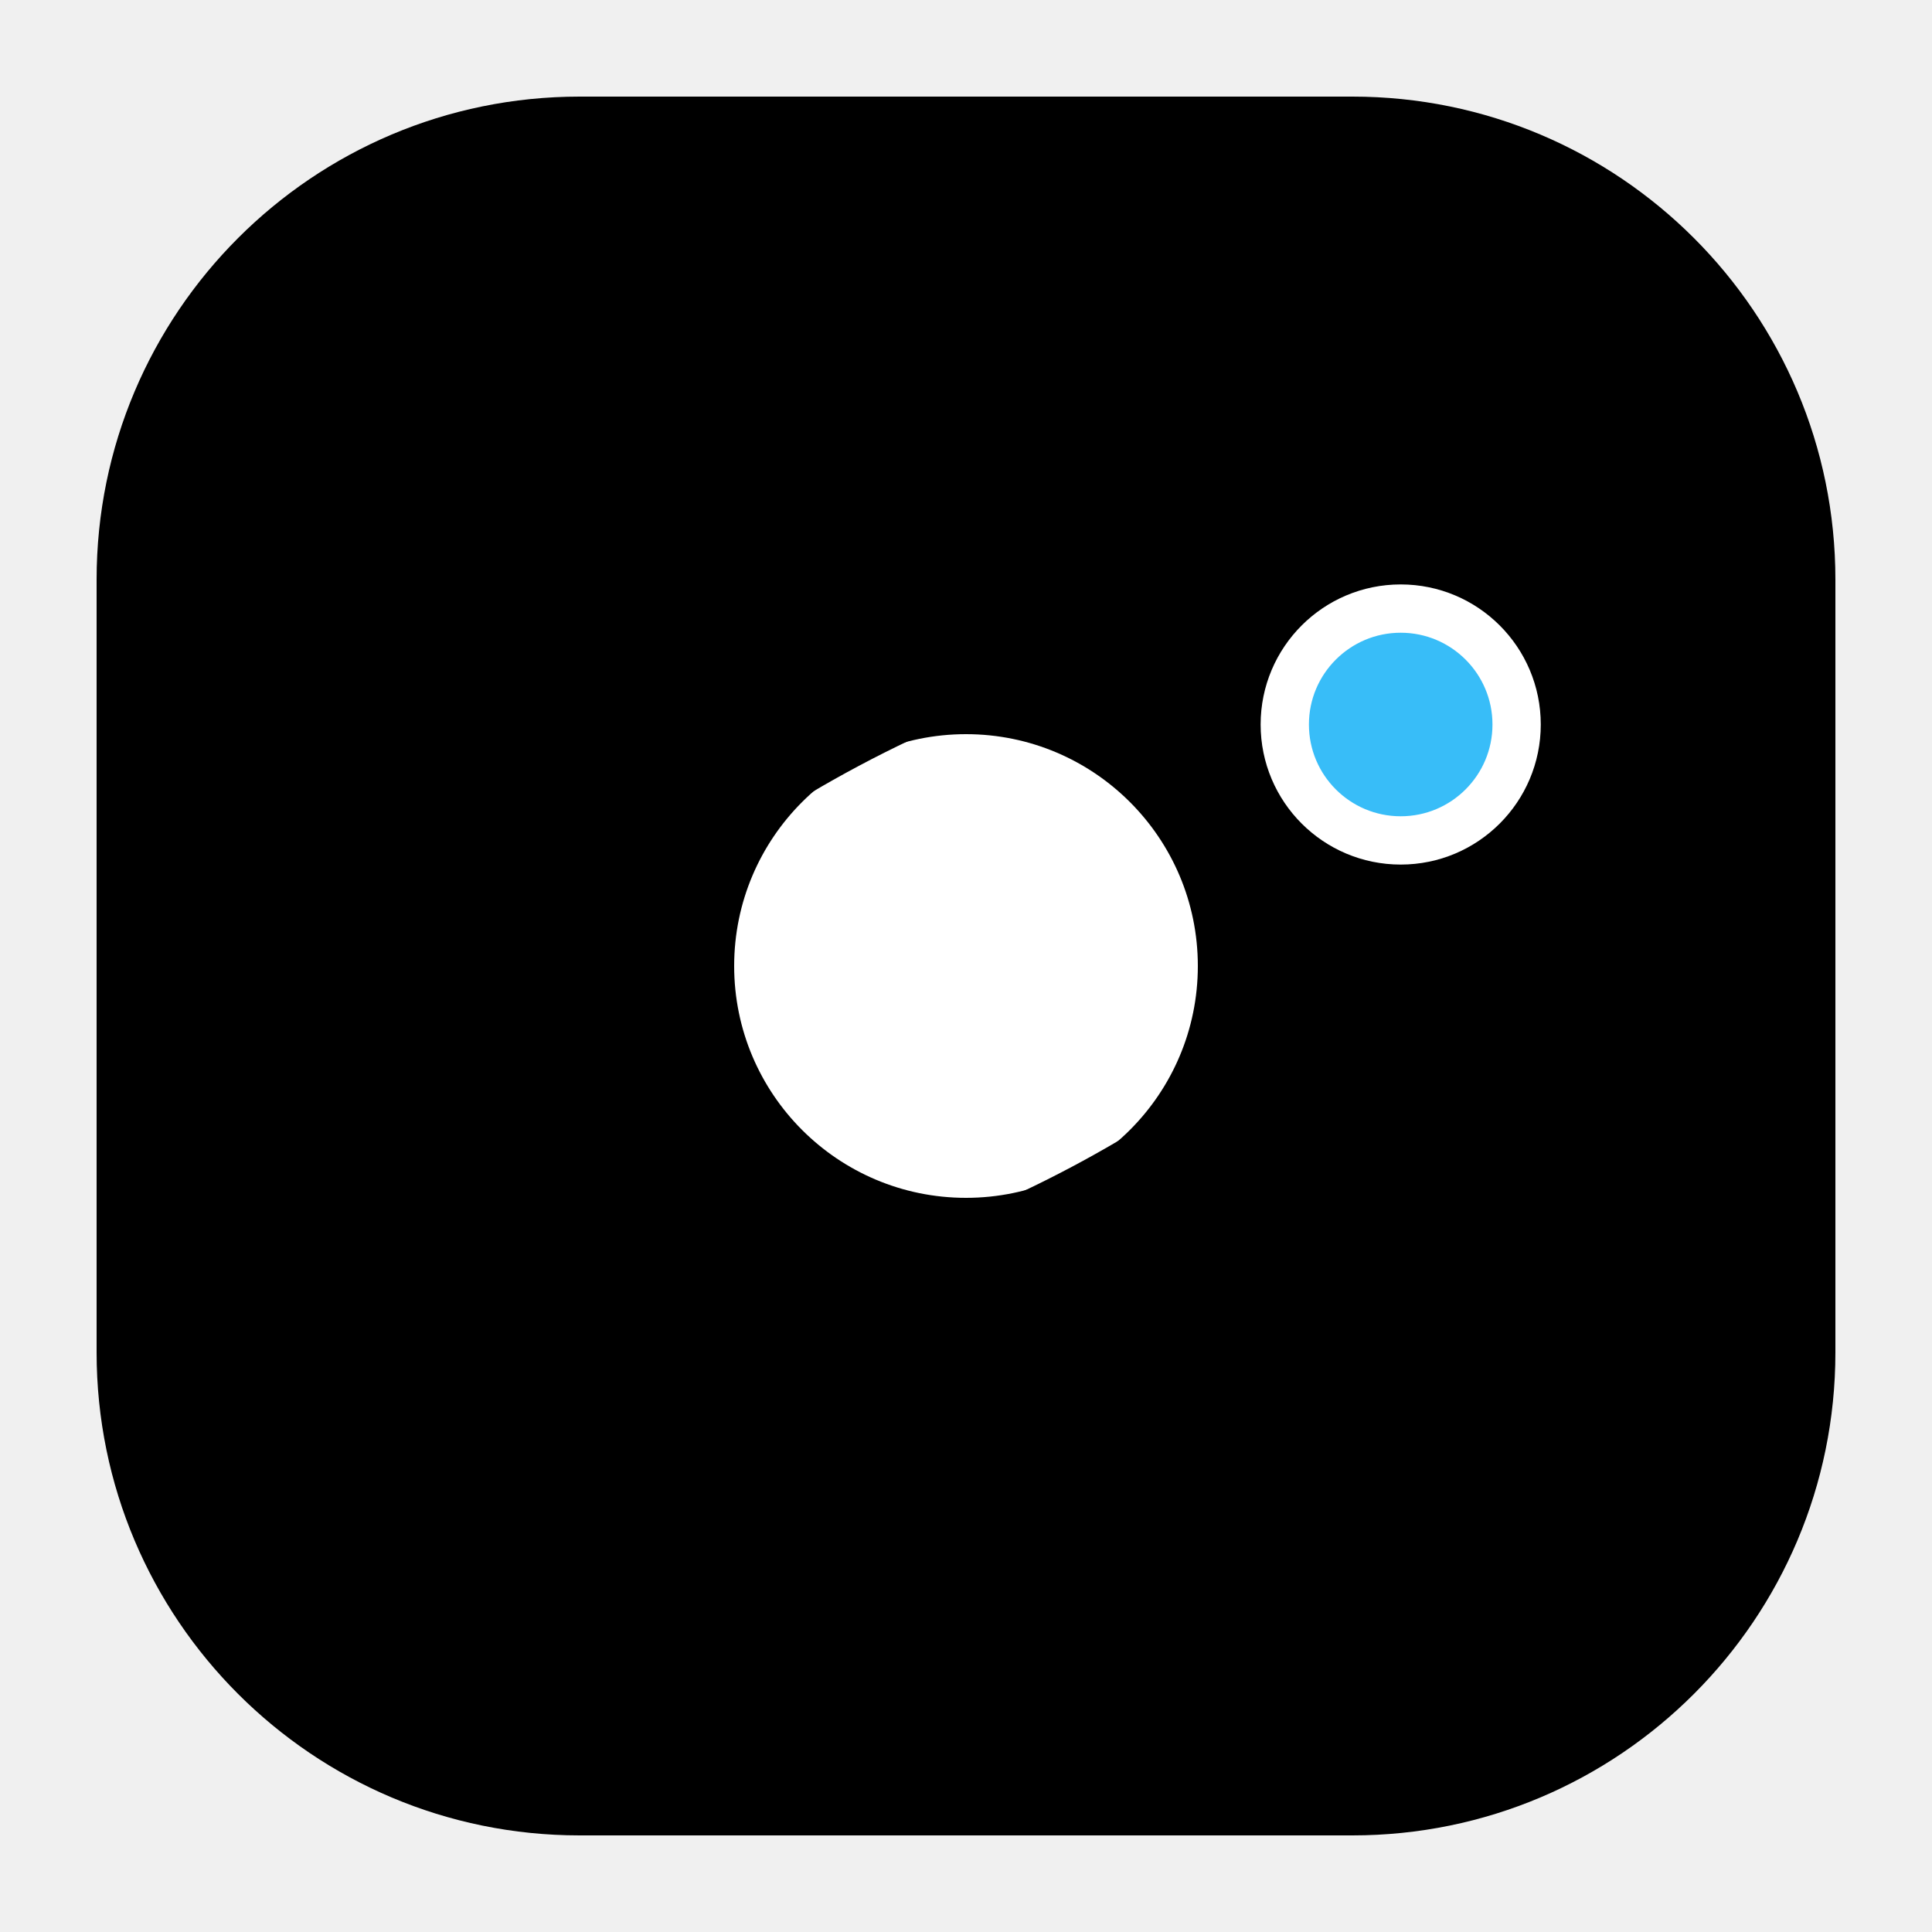
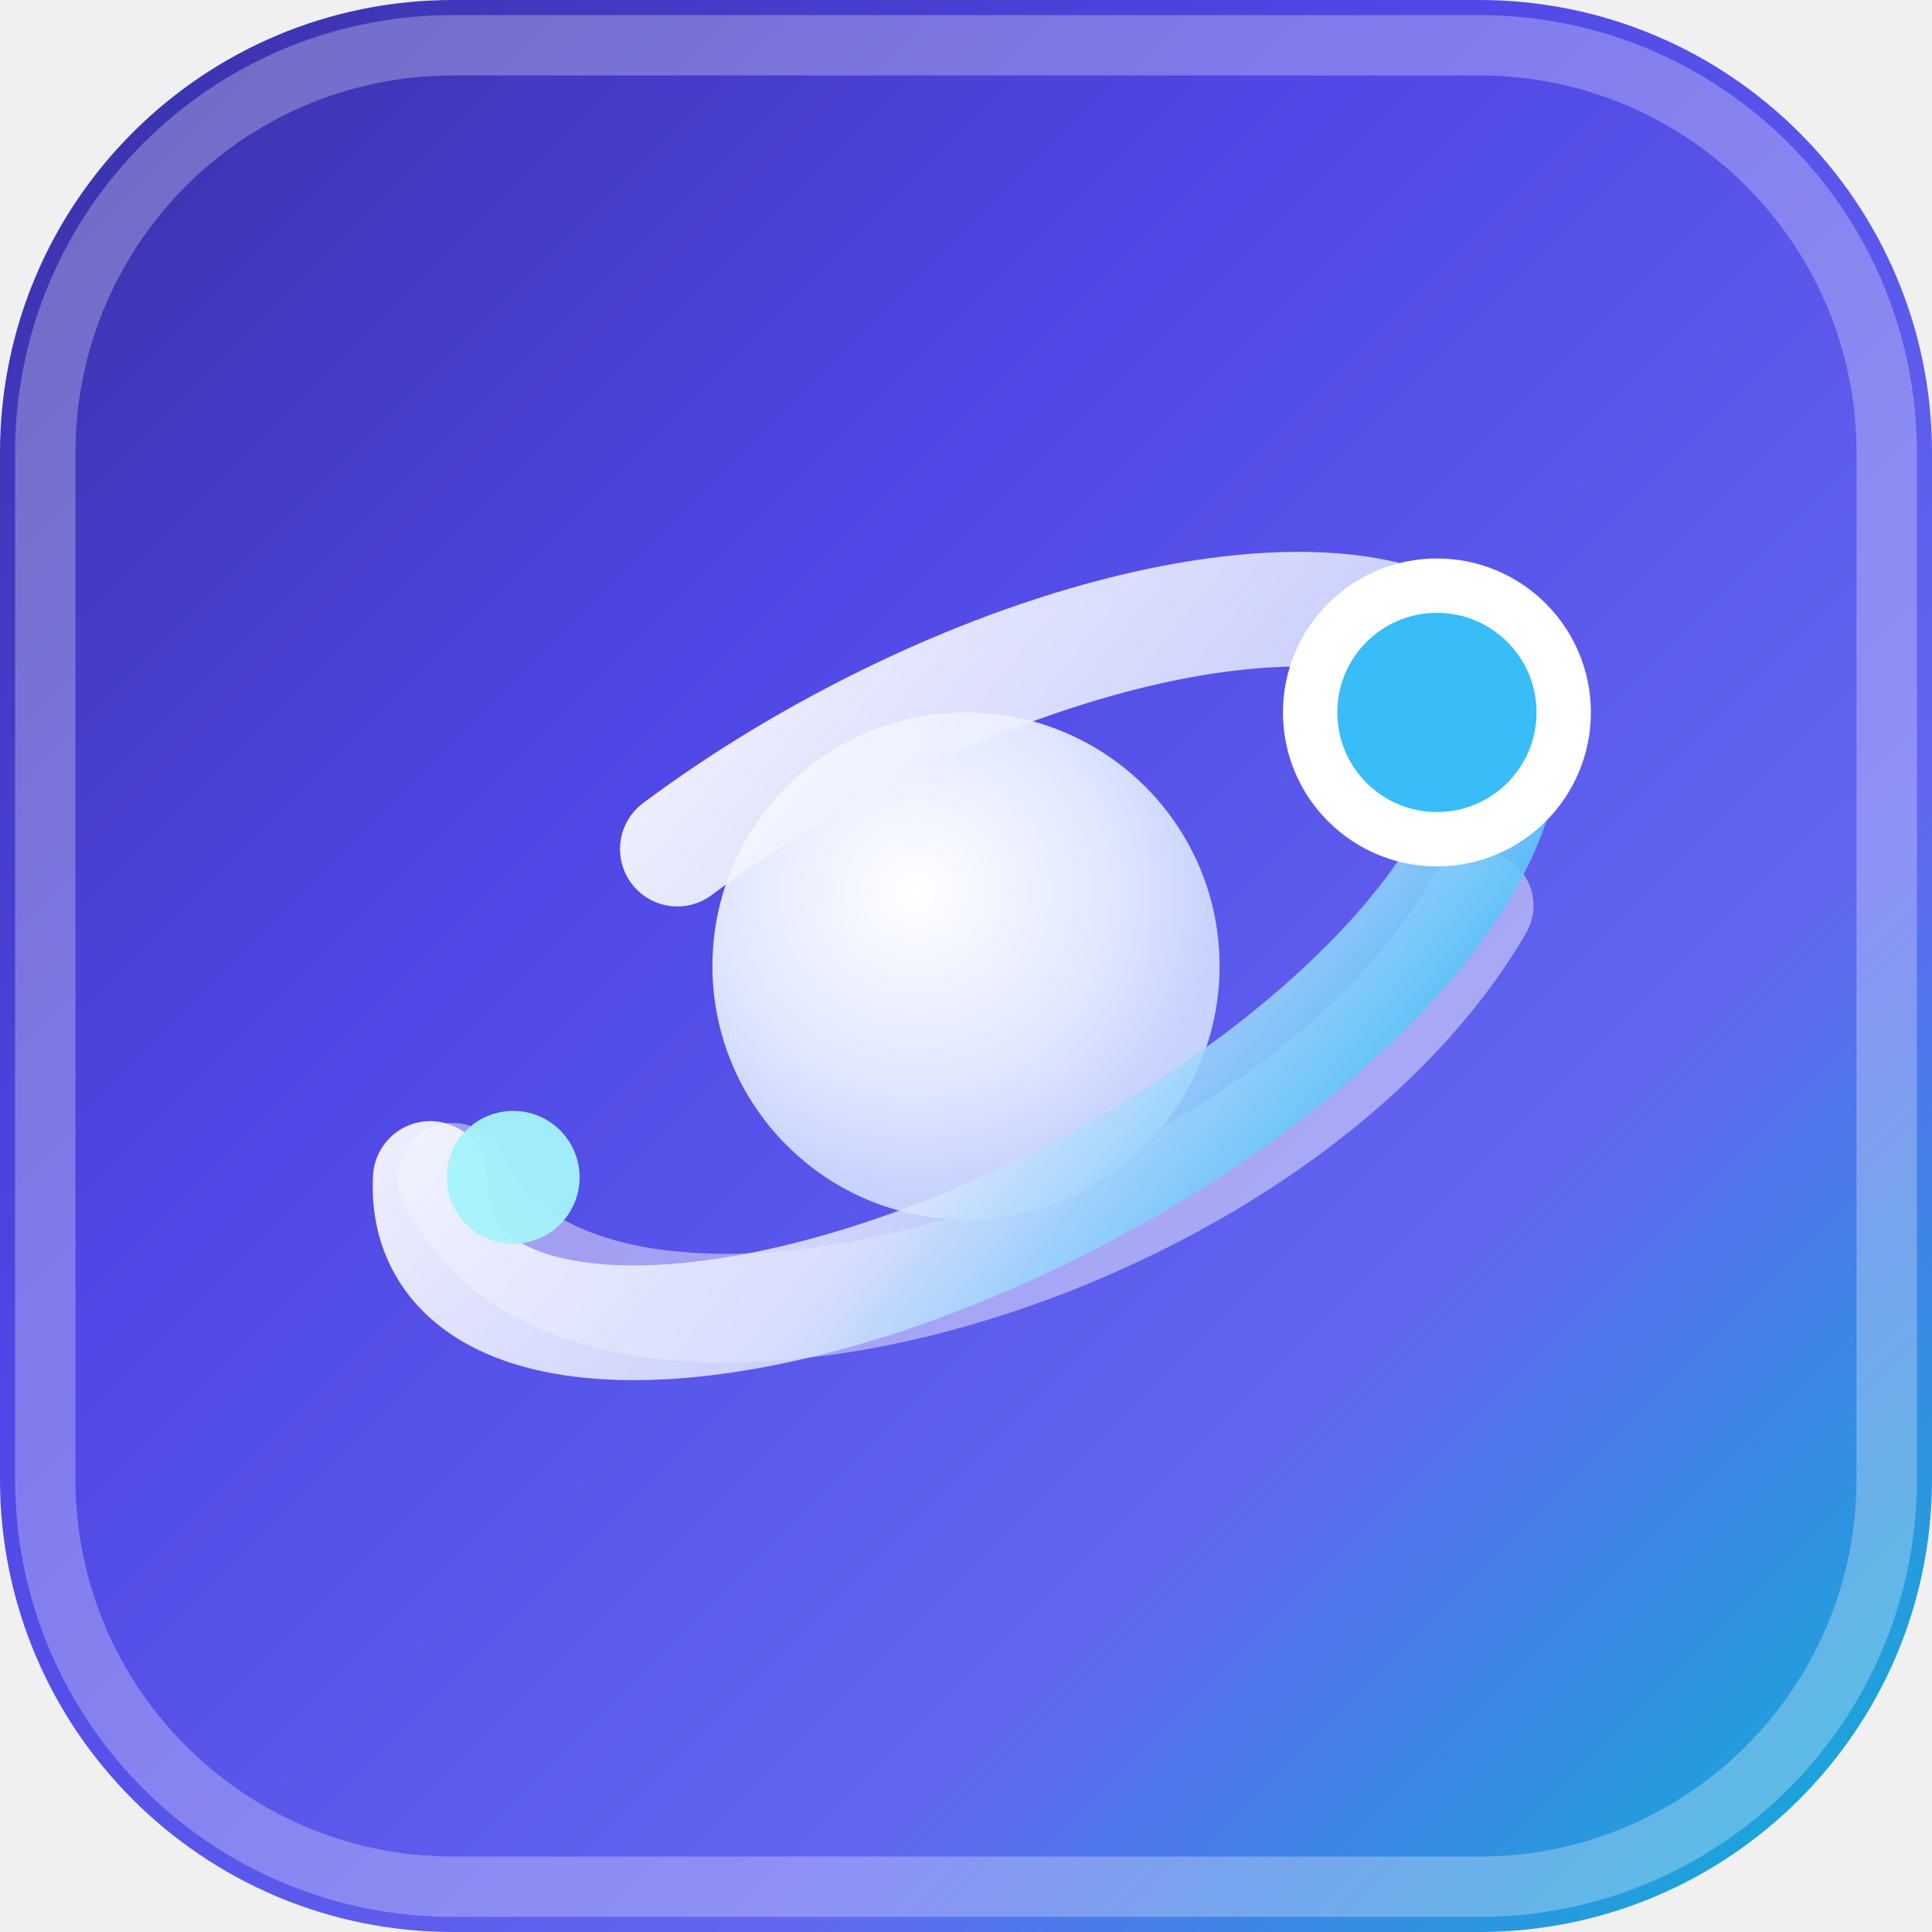
- <svg xmlns="http://www.w3.org/2000/svg" width="40" height="40" viewBox="0 0 40 40" fill="none">
+ <svg xmlns="http://www.w3.org/2000/svg" viewBox="0 0 32 32" width="32" height="32" fill="none">
  <defs>
-     <linearGradient id="orbitFaviconBg" x1="0%" y1="0%" x2="100%" y2="100%">
-       <stop offset="0%" stopColor="#4f46e5" />
-       <stop offset="50%" stopColor="#6366f1" />
-       <stop offset="100%" stopColor="#06b6d4" />
+     <linearGradient id="jobOrbitBg" x1="0%" y1="0%" x2="100%" y2="100%">
+       <stop offset="0%" stop-color="#3730a3" />
+       <stop offset="35%" stop-color="#4f46e5" />
+       <stop offset="70%" stop-color="#6366f1" />
+       <stop offset="100%" stop-color="#06b6d4" />
    </linearGradient>
-     <linearGradient id="orbitFaviconRing" x1="0%" y1="0%" x2="100%" y2="100%">
-       <stop offset="0%" stopColor="#ffffff" />
-       <stop offset="100%" stopColor="#38bdf8" />
+     <linearGradient id="orbitTrajectory" x1="0%" y1="0%" x2="100%" y2="100%">
+       <stop offset="0%" stop-color="#ffffff" stop-opacity="0.95" />
+       <stop offset="60%" stop-color="#e0e7ff" stop-opacity="0.85" />
+       <stop offset="100%" stop-color="#38bdf8" stop-opacity="0.9" />
    </linearGradient>
+     <radialGradient id="coreGlow" cx="40%" cy="35%" r="60%">
+       <stop offset="0%" stop-color="#ffffff" />
+       <stop offset="65%" stop-color="#e0e7ff" />
+       <stop offset="100%" stop-color="#c7d2fe" />
+     </radialGradient>
  </defs>
-   <rect x="2" y="2" width="36" height="36" rx="10" fill="url(#orbitFaviconBg)" />
-   <circle cx="20" cy="20" r="4.8" fill="#ffffff" />
-   <ellipse cx="20" cy="20" rx="11.5" ry="5.2" transform="rotate(-28 20 20)" stroke="url(#orbitFaviconRing)" strokeWidth="2" strokeLinecap="round" strokeDasharray="28 8 16 6" />
-   <circle cx="29" cy="15" r="2.4" fill="#38bdf8" stroke="#ffffff" strokeWidth="1" />
+   <rect width="32" height="32" rx="7.5" fill="url(#jobOrbitBg)" />
+   <rect x="0.75" y="0.75" width="30.5" height="30.5" rx="6.75" stroke="rgba(255, 255, 255, 0.28)" stroke-width="1" />
+   <path d="M 7.5 19.5 C 9.5 24 21 21 24.5 15" stroke="rgba(255, 255, 255, 0.45)" stroke-width="1.8" stroke-linecap="round" fill="none" />
+   <circle cx="16" cy="16" r="4.2" fill="url(#coreGlow)" />
+   <ellipse cx="16" cy="16" rx="9.8" ry="4.2" transform="rotate(-28 16 16)" stroke="url(#orbitTrajectory)" stroke-width="1.9" stroke-linecap="round" stroke-dasharray="24 7 14 5" fill="none" />
+   <circle cx="23.8" cy="11.8" r="2.1" fill="#38bdf8" stroke="#ffffff" stroke-width="0.9" />
+   <circle cx="8.5" cy="19.5" r="1.1" fill="#a5f3fc" opacity="0.95" />
</svg>
